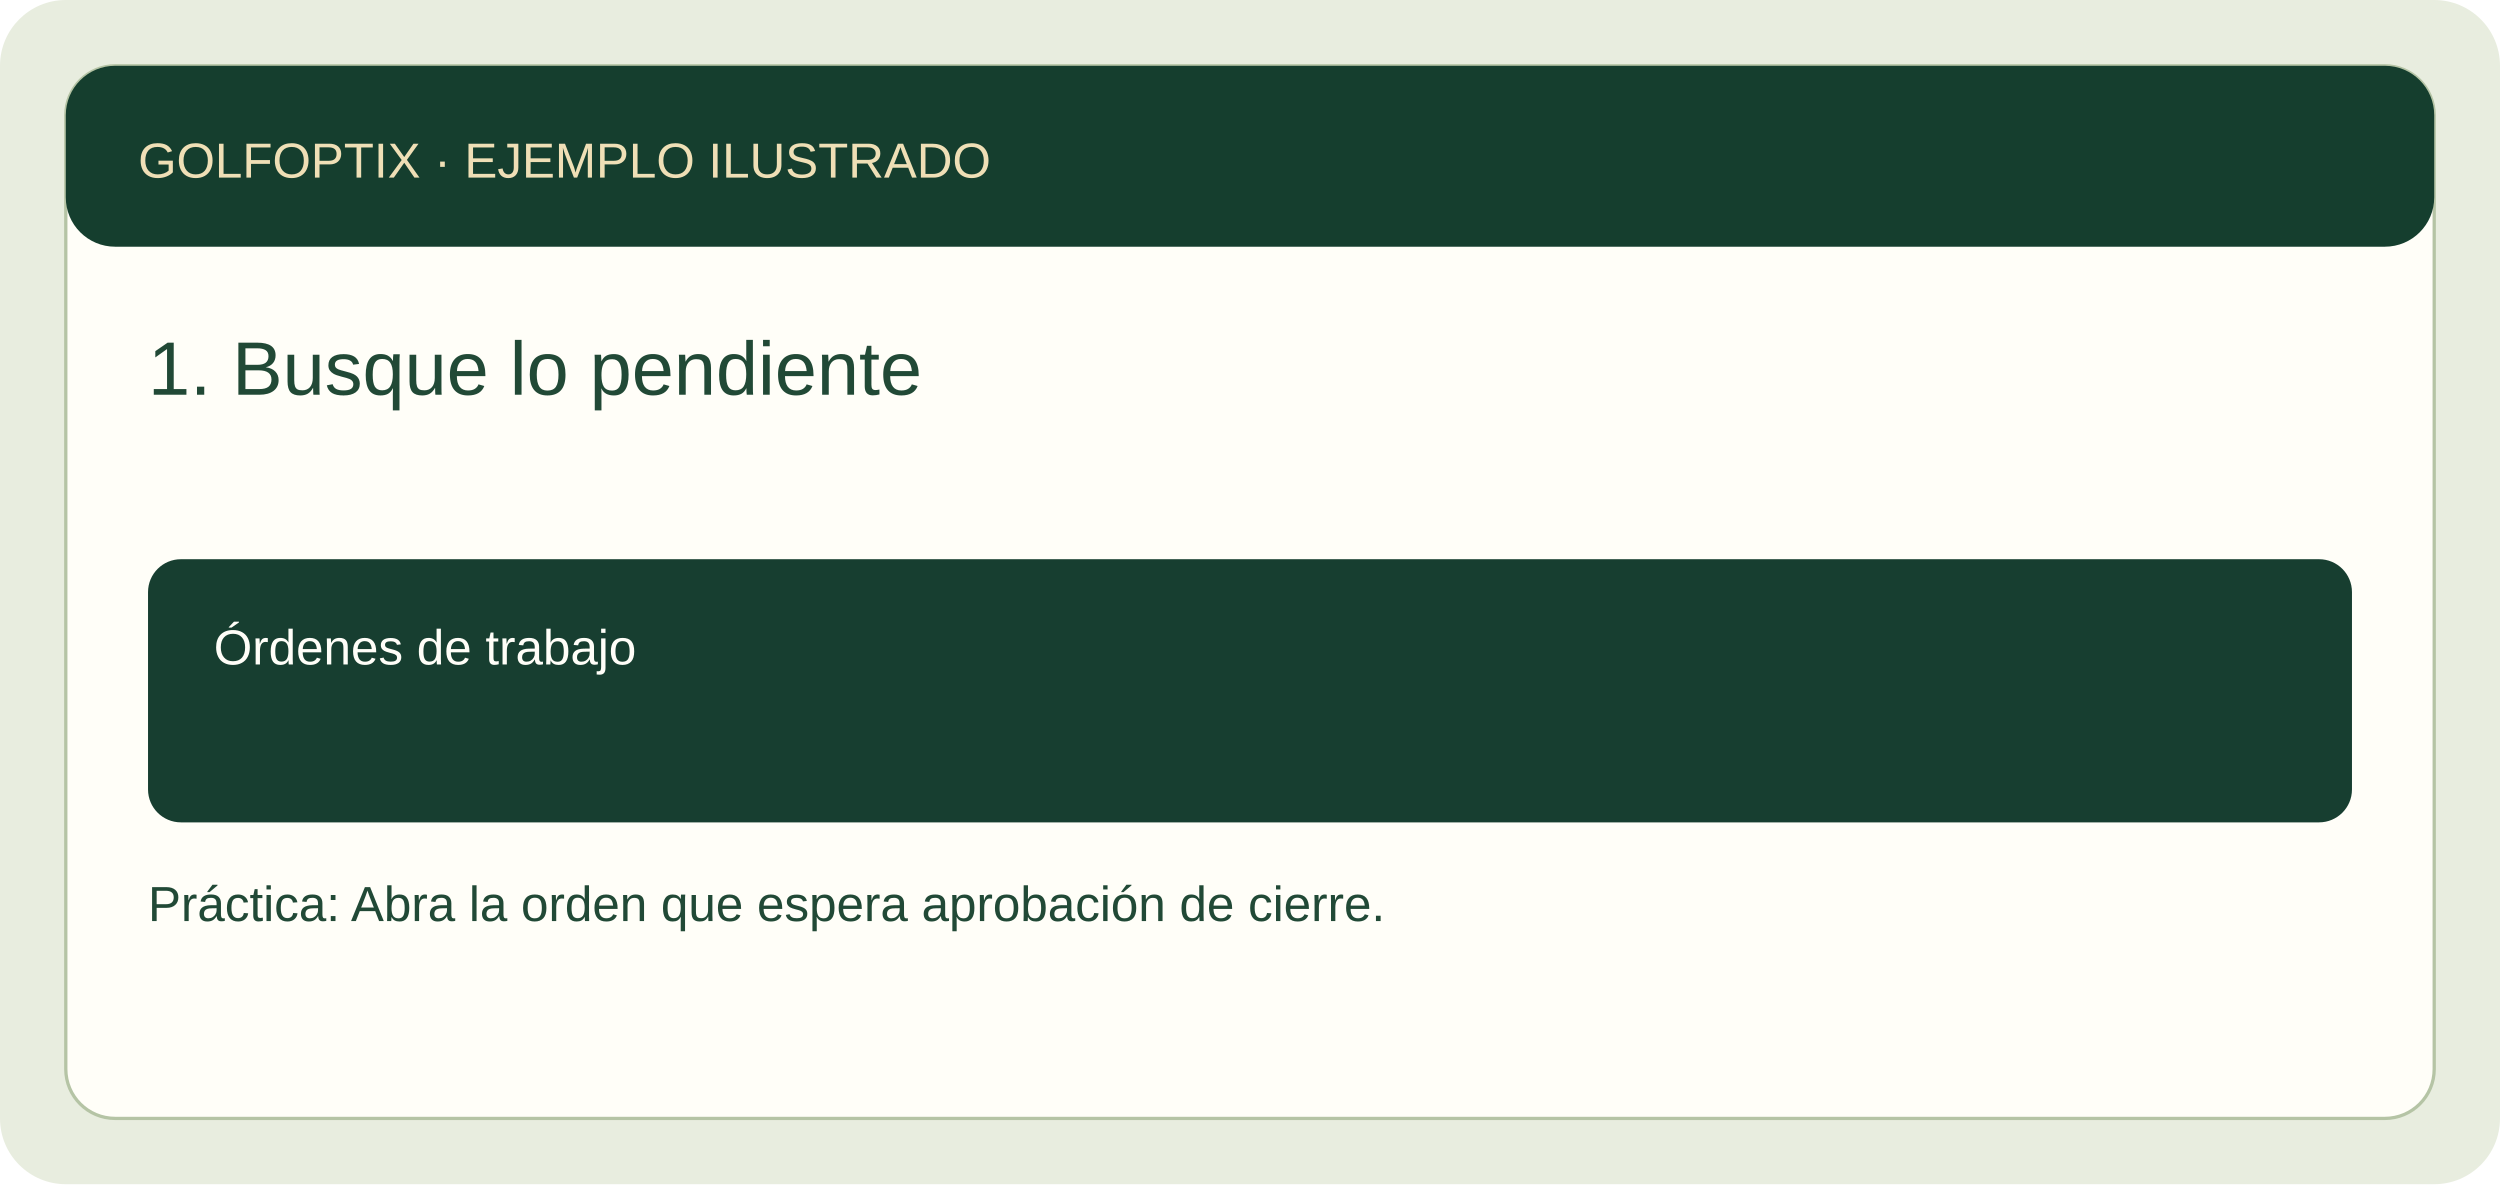
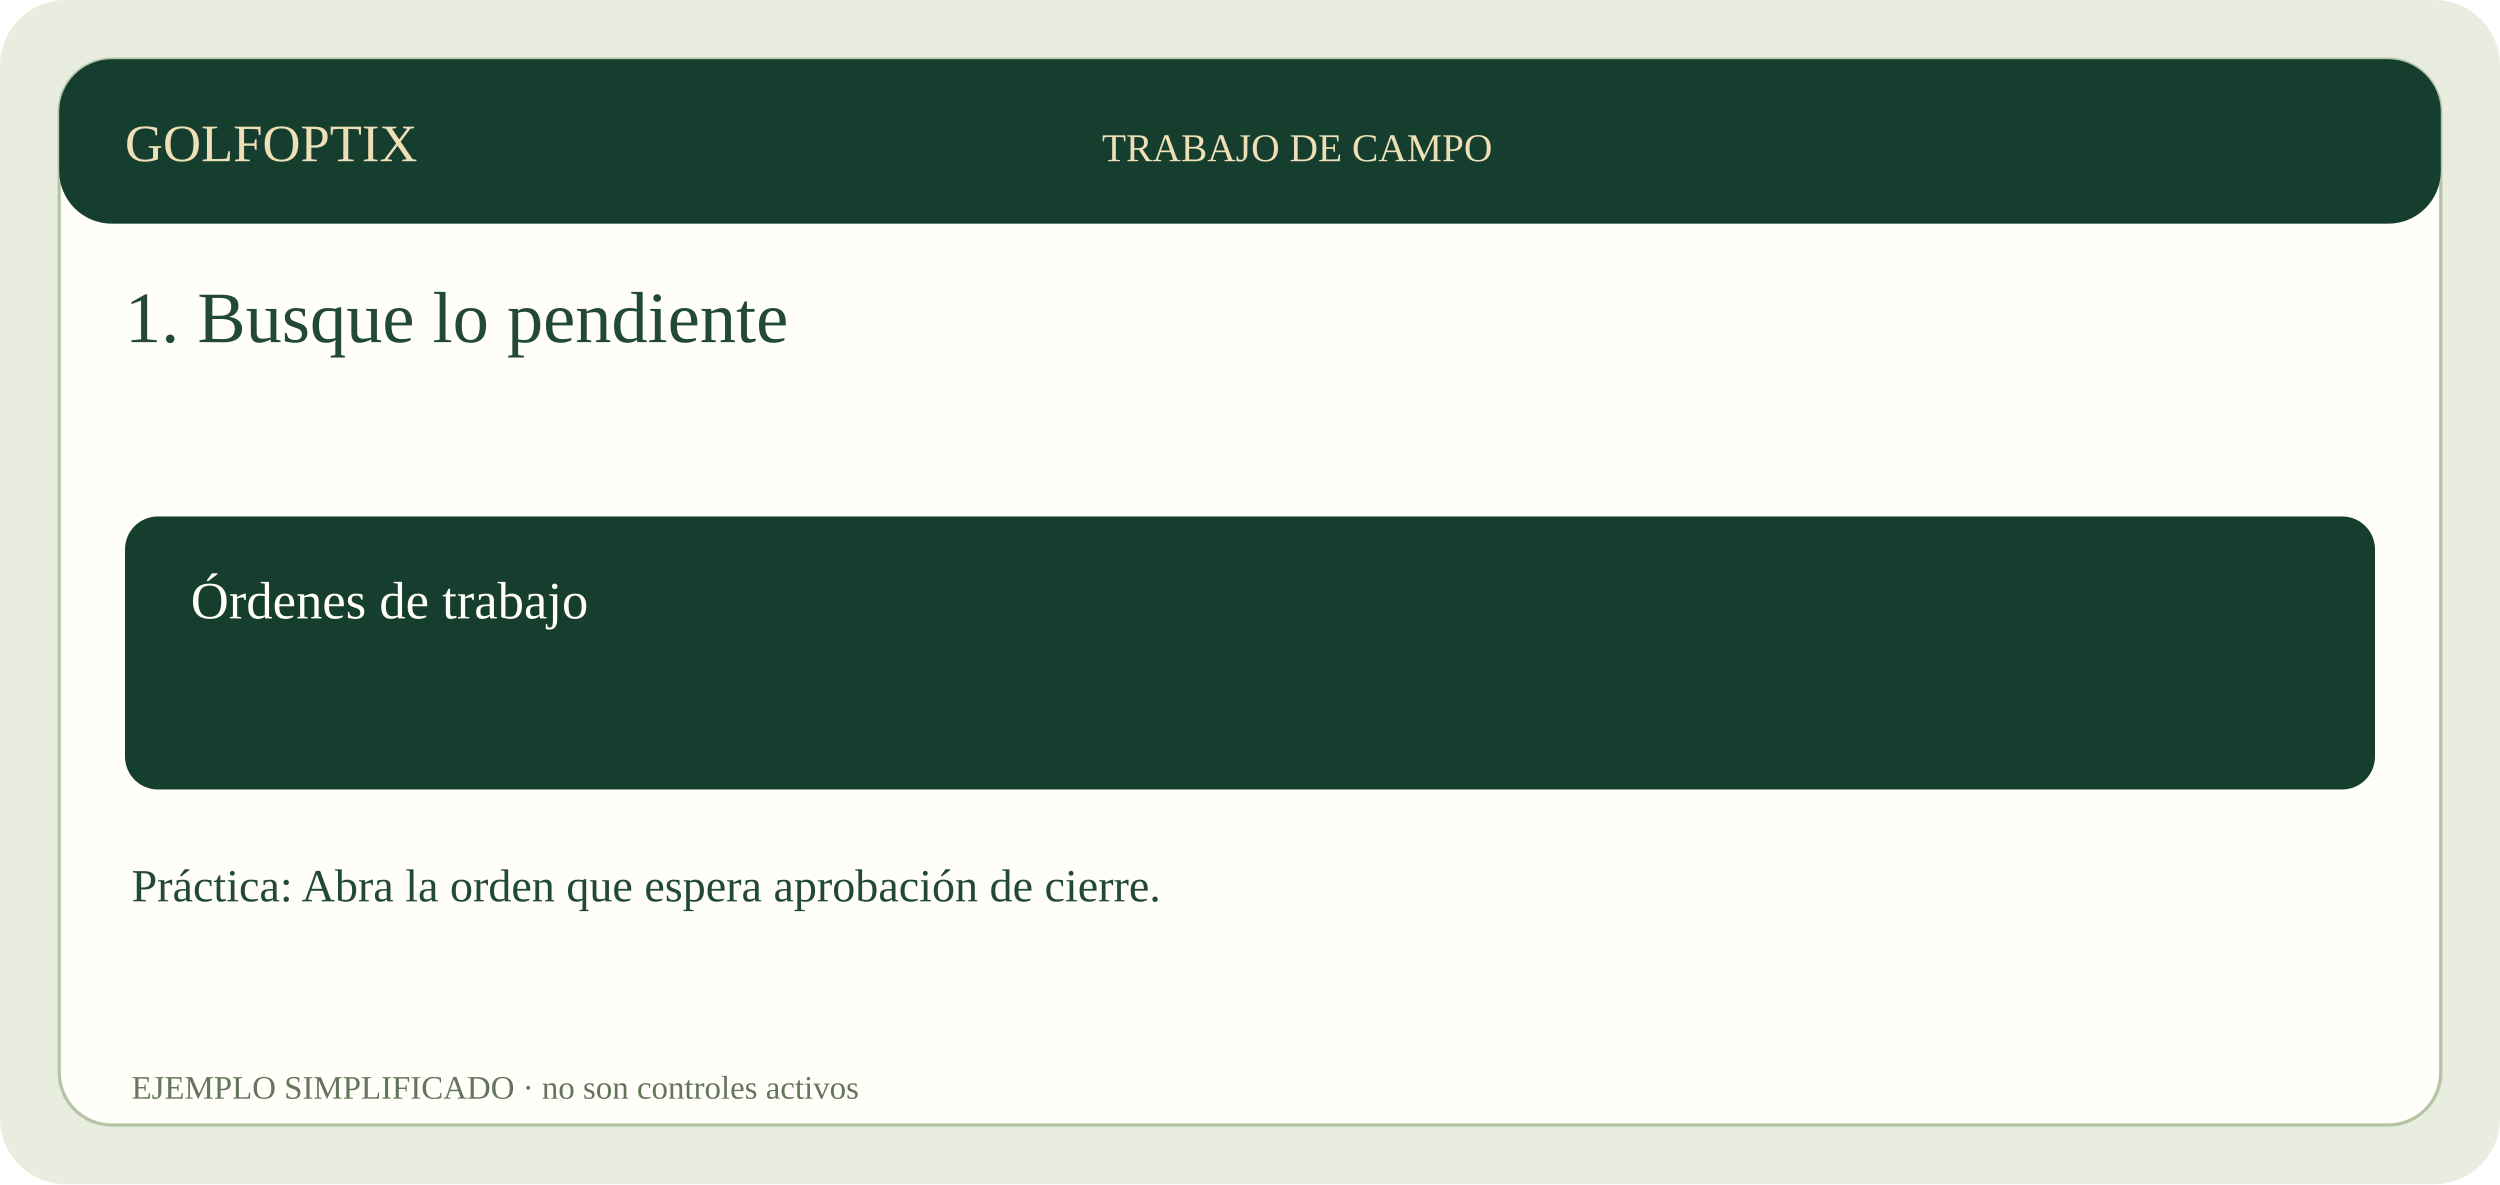
- <svg xmlns="http://www.w3.org/2000/svg" width="760" height="360" viewBox="0 0 760 360">
-   <rect width="760" height="360" rx="20" fill="#e8eddf" />
-   <rect x="20" y="20" width="720" height="320" rx="15" fill="#fffef8" stroke="#b5c4a5" />
-   <rect x="20" y="20" width="720" height="55" rx="15" fill="#153e2e" />
-   <g font-family="Arial">
-     <text x="42" y="54" font-size="15" fill="#efdfb6">GOLFOPTIX · EJEMPLO ILUSTRADO</text>
-     <text x="45" y="120" font-size="23" fill="#214936">1. Busque lo pendiente</text>
-     <rect x="45" y="170" width="670" height="80" rx="10" fill="#173e30" />
-     <text x="65" y="202" font-size="15" fill="#fffef8">Órdenes de trabajo</text>
-     <text x="45" y="280" font-size="15" fill="#214936">Práctica: Abra la orden que espera aprobación de cierre.</text>
-   </g>
+ <svg xmlns="http://www.w3.org/2000/svg" width="760" height="360" viewBox="0 0 760 360" role="img" aria-label="Busque lo pendiente">
+   <rect x="0" y="0" width="760" height="360" rx="20" fill="#e8eddf" stroke="none" />
+   <rect x="18" y="18" width="724" height="324" rx="16" fill="#fffef8" stroke="#b5c4a5" />
+   <rect x="18" y="18" width="724" height="50" rx="16" fill="#153e2e" stroke="none" />
+   <text x="38" y="49" font-size="16" fill="#efdfb6">GOLFOPTIX</text>
+   <text x="335" y="49" font-size="12" fill="#efdfb6">TRABAJO DE CAMPO</text>
+   <text x="38" y="104" font-size="22" fill="#214936">1. Busque lo pendiente</text>
+   <rect x="38" y="157" width="684" height="83" rx="10" fill="#153e2e" stroke="none" />
+   <text x="58" y="188" font-size="16" fill="#fffef8">Órdenes de trabajo</text>
+   <text x="40" y="274" font-size="14" fill="#214936">Práctica: Abra la orden que espera aprobación de cierre.</text>
+   <text x="40" y="334" font-size="10" fill="#65755c">EJEMPLO SIMPLIFICADO · no son controles activos</text>
</svg>
